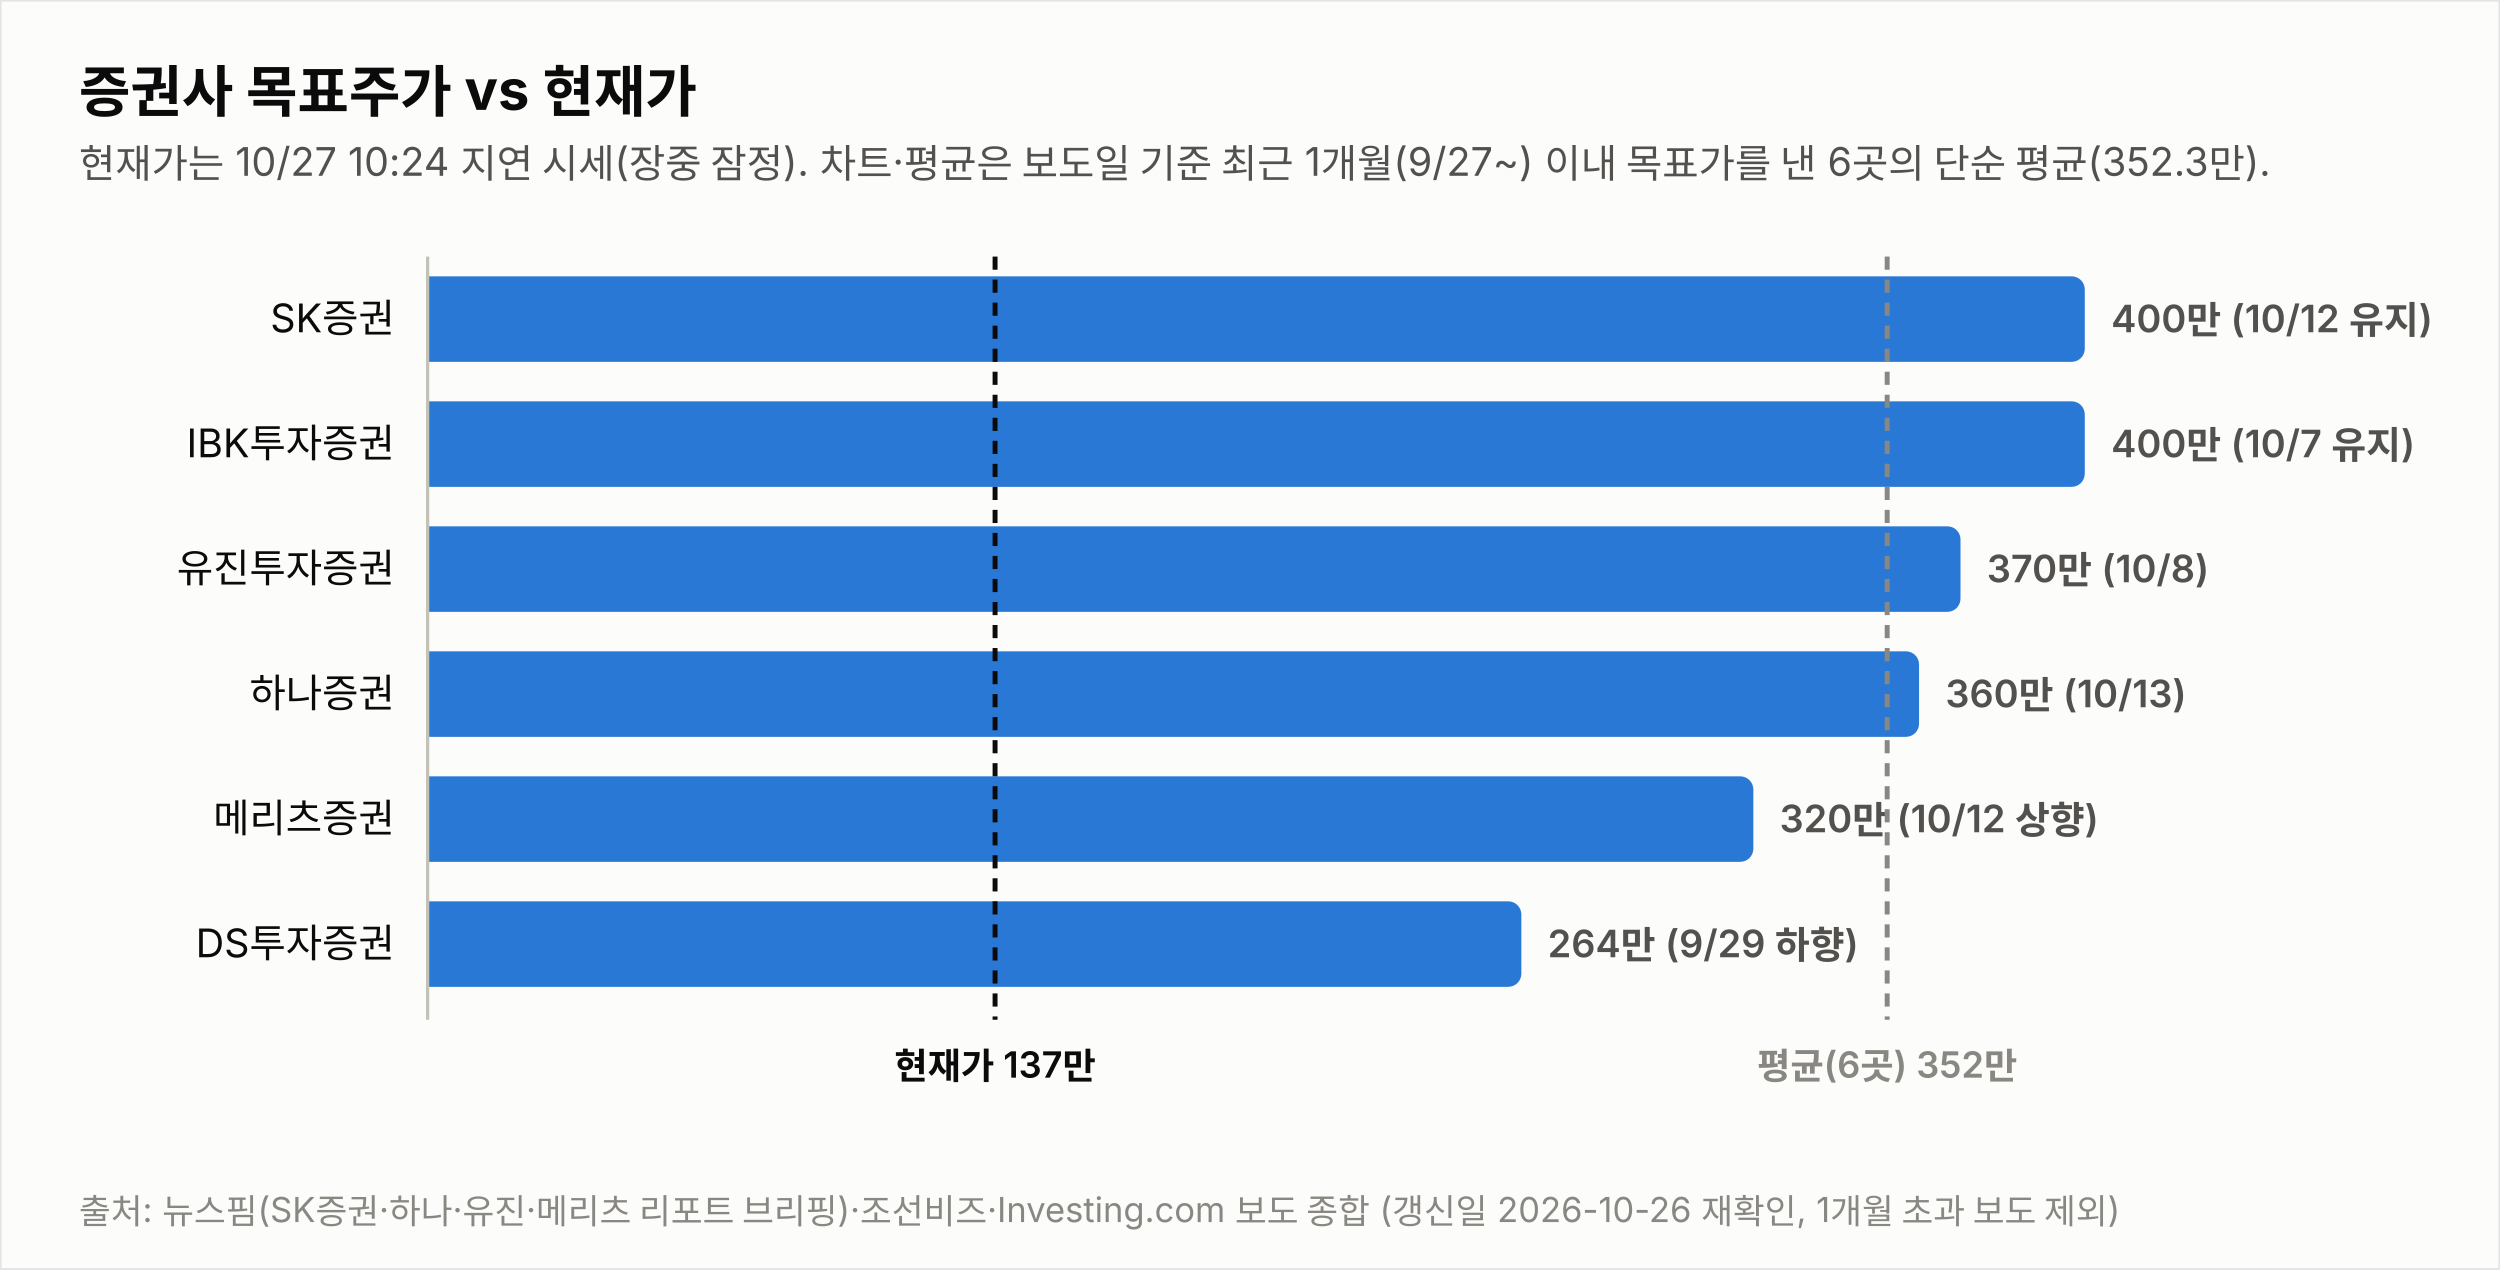
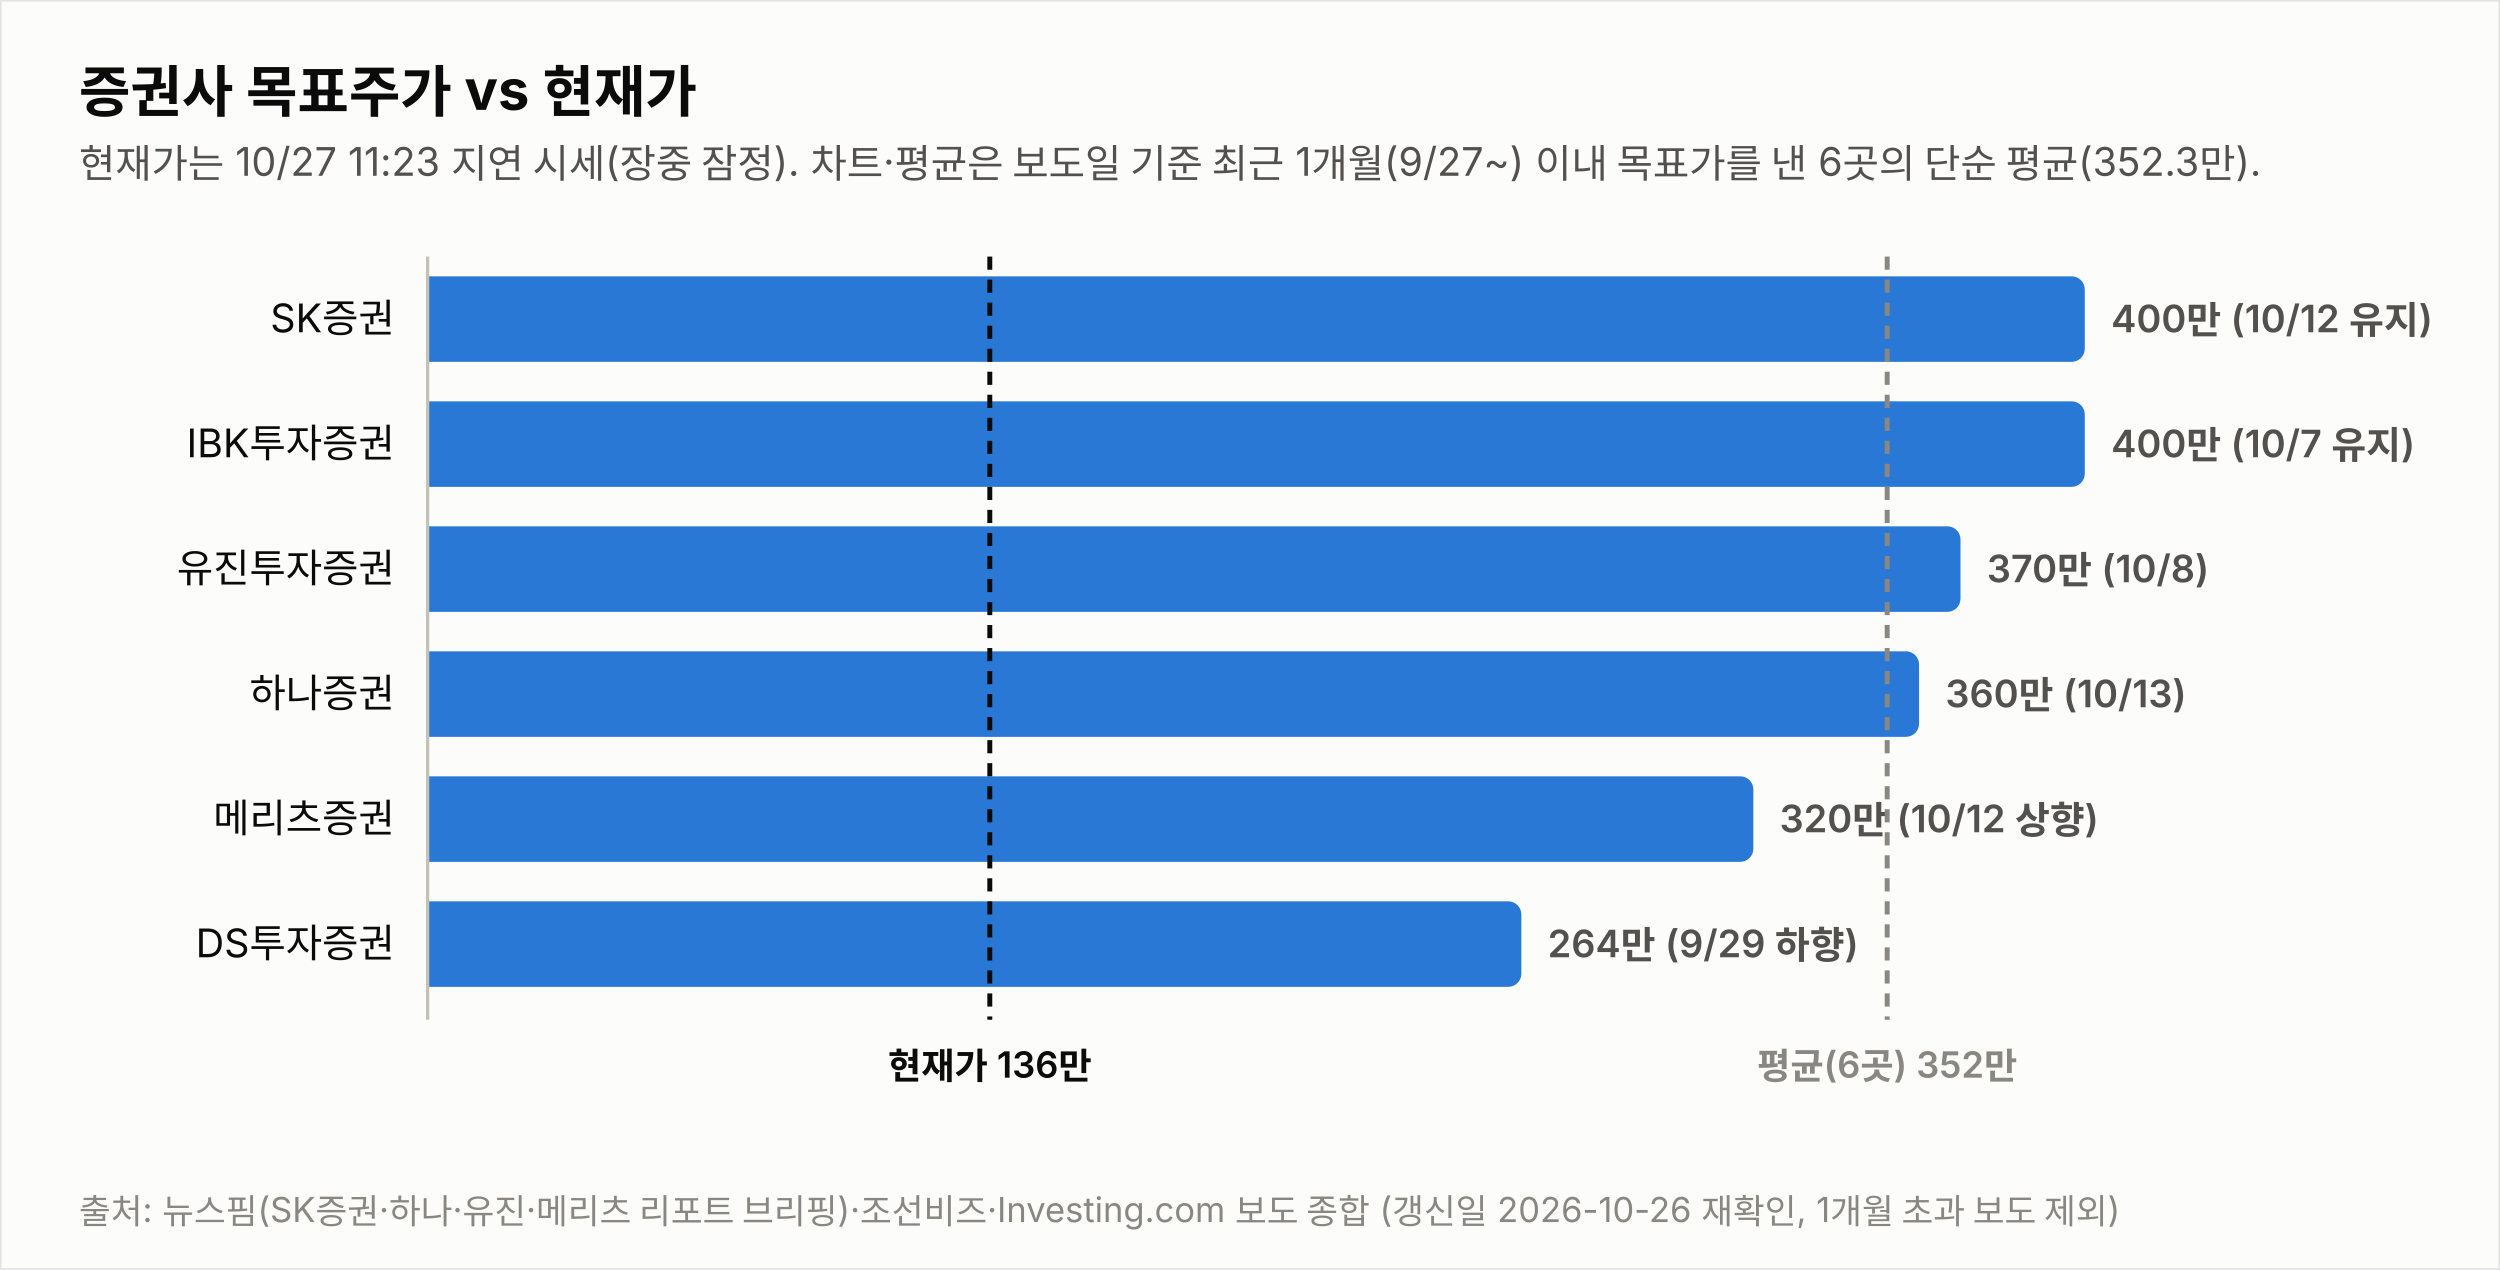
<svg xmlns="http://www.w3.org/2000/svg" width="760" height="386" viewBox="0 0 760 386" font-family="system-ui,-apple-system,&quot;Segoe UI&quot;,&quot;Malgun Gothic&quot;,&quot;Apple SD Gothic Neo&quot;,sans-serif">
  <rect width="760" height="386" fill="#fcfcfb" stroke="rgba(11,11,11,0.10)" />
  <text x="24" y="34" font-size="17" font-weight="700" fill="#0b0b0b">증권사 목표주가 vs 현재가</text>
-   <text x="24" y="54" font-size="12" fill="#52514e">현재가는 10/27 10:24 지연 시세(장중 잠정). 차트·평균은 보도일 기준 최근 1개월(9/27~) 이내 목표가를 낸 6곳의 단순 평균(352.3만).</text>
+   <text x="24" y="54" font-size="12" fill="#52514e">현재가는 10/27 11:23 지연 시세(장중 잠정). 차트·평균은 보도일 기준 최근 1개월(9/27~) 이내 목표가를 낸 6곳의 단순 평균(352.3만).</text>
  <text x="120" y="101.0" font-size="12" fill="#0b0b0b" text-anchor="end">SK증권</text>
  <path d="M130,84 h499.774 a4,4 0 0 1 4,4 v18 a4,4 0 0 1 -4,4 h-499.774 z" fill="#2a78d6" opacity="1.0" />
  <text x="641.8" y="101.0" font-size="11.5" font-weight="600" fill="#52514e" style="font-variant-numeric:tabular-nums">400만 (10/12 유지)</text>
  <text x="120" y="139.0" font-size="12" fill="#0b0b0b" text-anchor="end">IBK투자증권</text>
  <path d="M130,122 h499.774 a4,4 0 0 1 4,4 v18 a4,4 0 0 1 -4,4 h-499.774 z" fill="#2a78d6" opacity="1.0" />
  <text x="641.8" y="139.0" font-size="11.5" font-weight="600" fill="#52514e" style="font-variant-numeric:tabular-nums">400만 (10/7 유지)</text>
  <text x="120" y="177.0" font-size="12" fill="#0b0b0b" text-anchor="end">유진투자증권</text>
  <path d="M130,160 h461.991 a4,4 0 0 1 4,4 v18 a4,4 0 0 1 -4,4 h-461.991 z" fill="#2a78d6" opacity="1.0" />
  <text x="604.0" y="177.0" font-size="11.5" font-weight="600" fill="#52514e" style="font-variant-numeric:tabular-nums">370만 (10/8)</text>
  <text x="120" y="215.0" font-size="12" fill="#0b0b0b" text-anchor="end">하나증권</text>
  <path d="M130,198 h449.396 a4,4 0 0 1 4,4 v18 a4,4 0 0 1 -4,4 h-449.396 z" fill="#2a78d6" opacity="1.0" />
  <text x="591.4" y="215.0" font-size="11.5" font-weight="600" fill="#52514e" style="font-variant-numeric:tabular-nums">360만 (10/13)</text>
  <text x="120" y="253.0" font-size="12" fill="#0b0b0b" text-anchor="end">메리츠증권</text>
  <path d="M130,236 h399.019 a4,4 0 0 1 4,4 v18 a4,4 0 0 1 -4,4 h-399.019 z" fill="#2a78d6" opacity="1.0" />
  <text x="541.0" y="253.0" font-size="11.5" font-weight="600" fill="#52514e" style="font-variant-numeric:tabular-nums">320만 (10/12 상향)</text>
  <text x="120" y="291.0" font-size="12" fill="#0b0b0b" text-anchor="end">DS투자증권</text>
  <path d="M130,274 h328.491 a4,4 0 0 1 4,4 v18 a4,4 0 0 1 -4,4 h-328.491 z" fill="#2a78d6" opacity="1.0" />
  <text x="470.5" y="291.0" font-size="11.5" font-weight="600" fill="#52514e" style="font-variant-numeric:tabular-nums">264만 (9/29 하향)</text>
  <line x1="130" y1="78" x2="130" y2="310" stroke="#c3c2b7" stroke-width="1" />
-   <line x1="302.5" y1="78" x2="302.5" y2="310" stroke="#0b0b0b" stroke-width="1.5" stroke-dasharray="4 3" />
-   <text x="302.5" y="328" font-size="11" font-weight="600" fill="#0b0b0b" text-anchor="middle">현재가 137만</text>
+   <line x1="300.9" y1="78" x2="300.9" y2="310" stroke="#0b0b0b" stroke-width="1.5" stroke-dasharray="4 3" />
+   <text x="300.9" y="328" font-size="11" font-weight="600" fill="#0b0b0b" text-anchor="middle">현재가 136만</text>
  <line x1="573.7" y1="78" x2="573.7" y2="310" stroke="#898781" stroke-width="1.5" stroke-dasharray="4 3" />
  <text x="573.7" y="328" font-size="11" font-weight="600" fill="#898781" text-anchor="middle">평균(6곳) 352만</text>
  <text x="24" y="372" font-size="10.5" fill="#898781">출처: 뉴스핌(SK증권·하나·유진·메리츠 리포트 브리핑)·조선비즈·Investing.com 보도 종합 (갱신일 2026-10-26 재확인, 1개월 초과 보도 제외)</text>
</svg>
